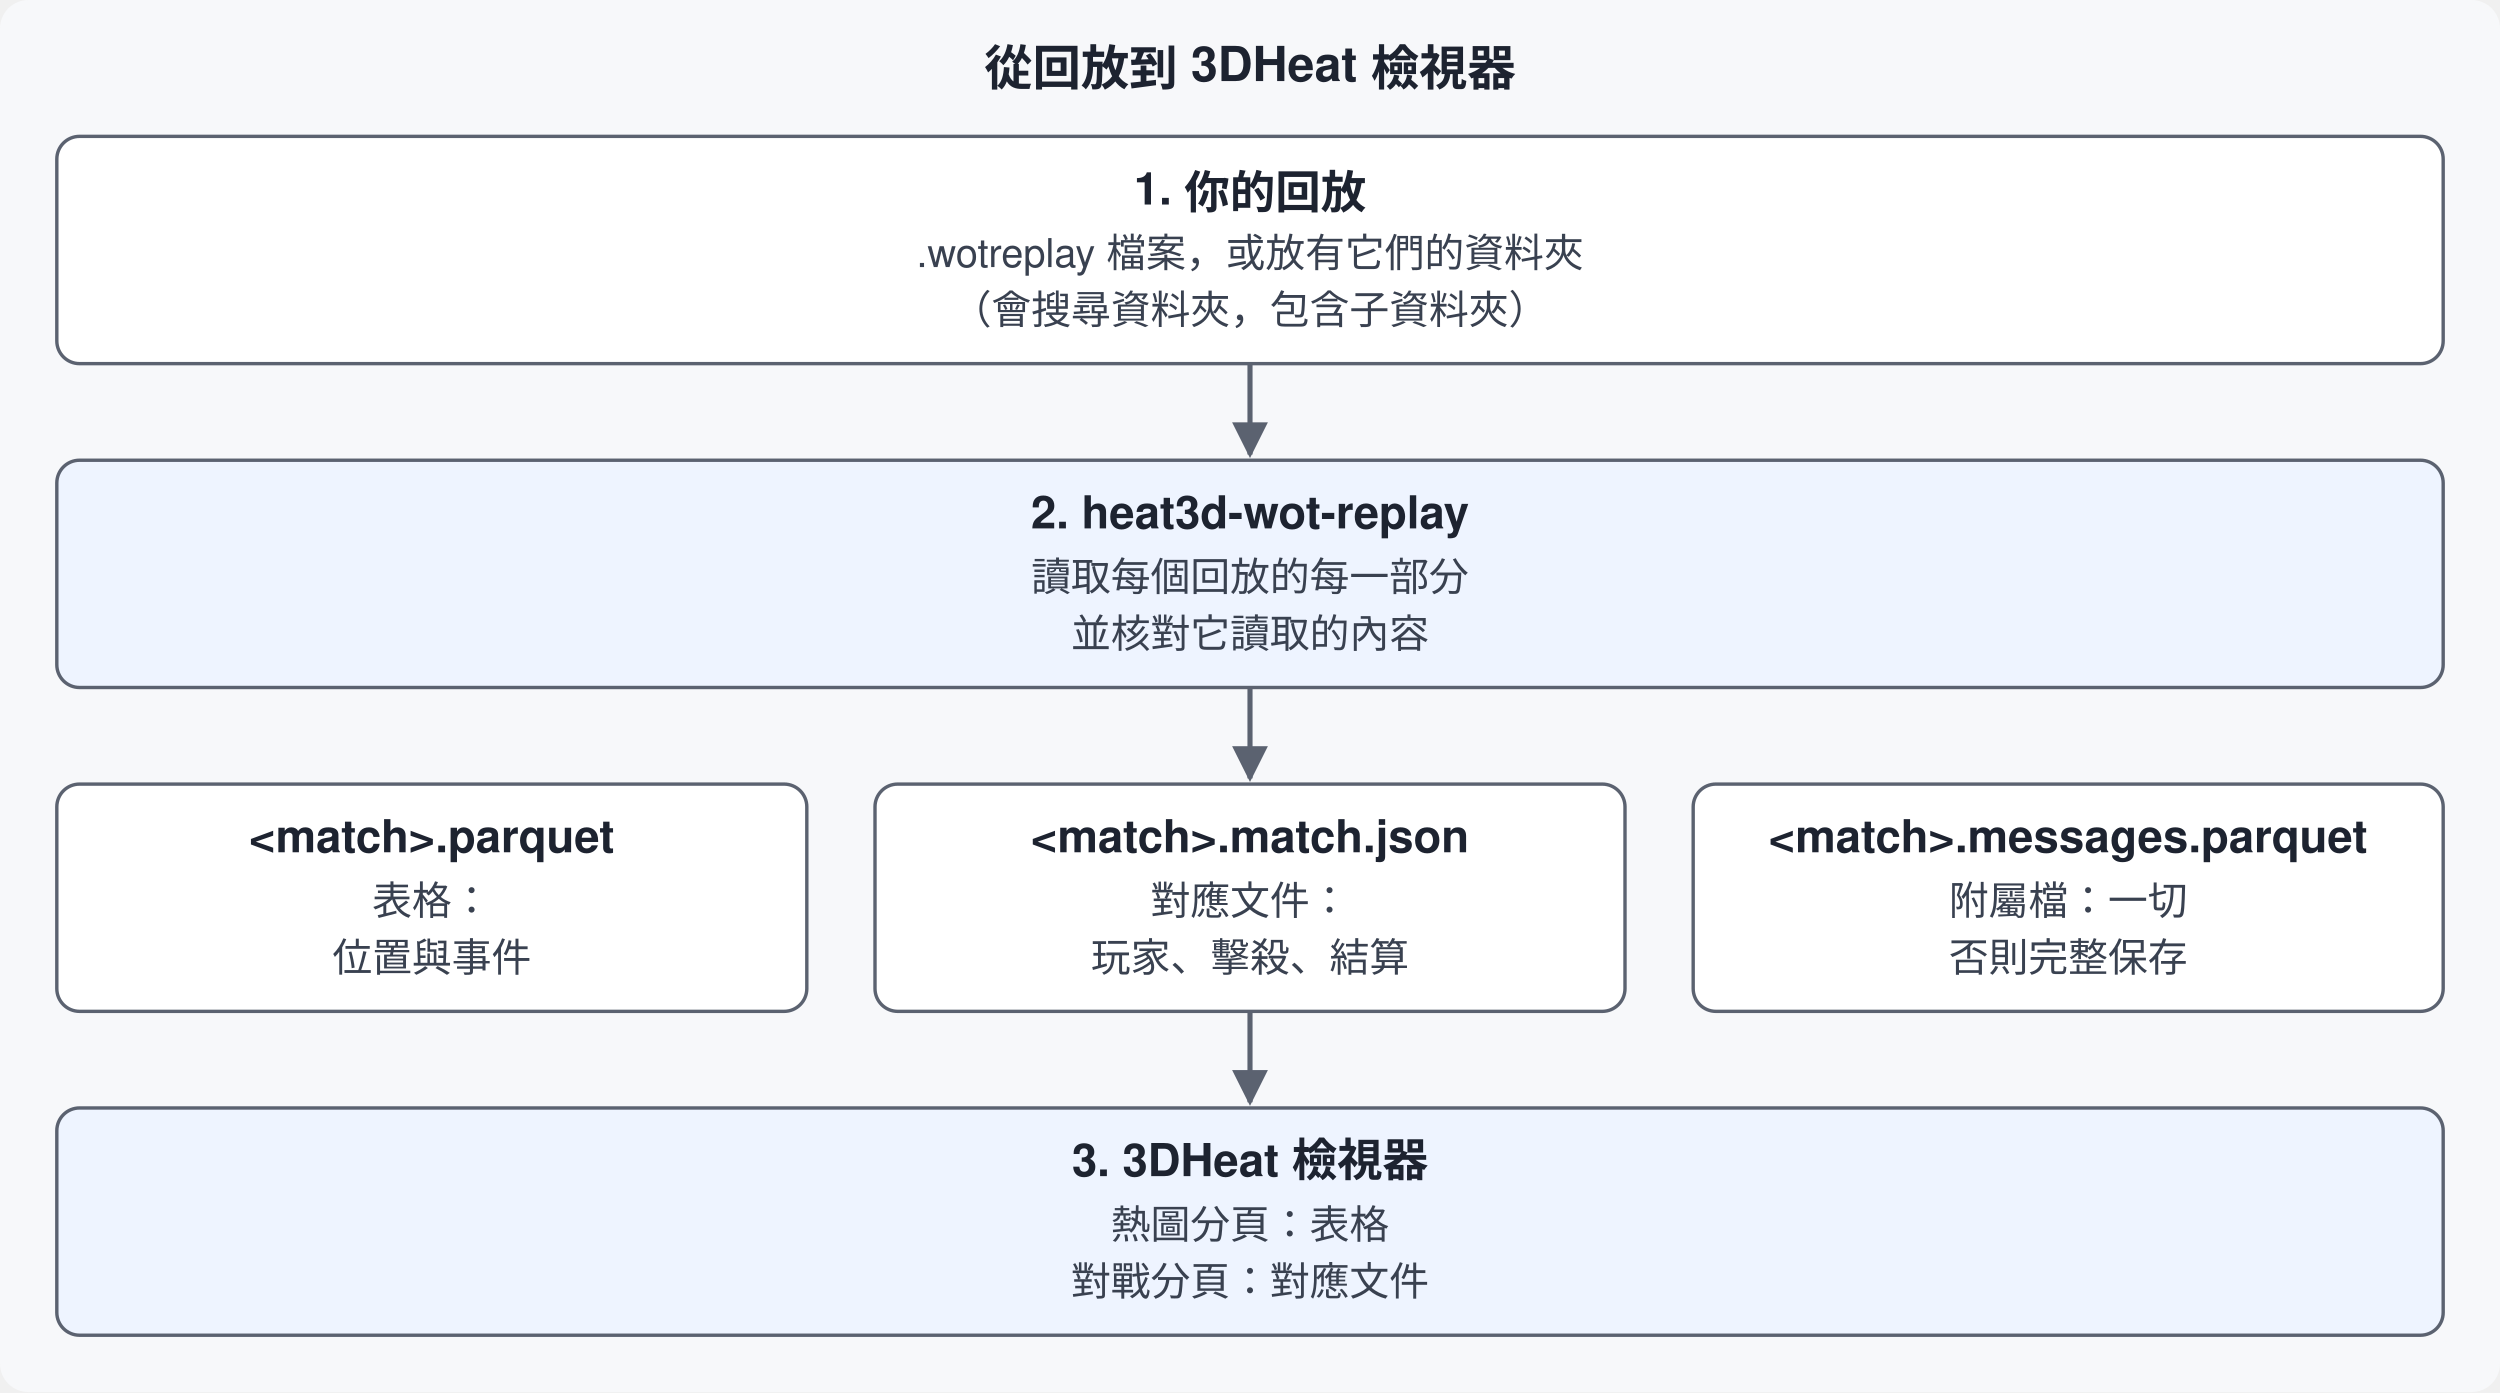
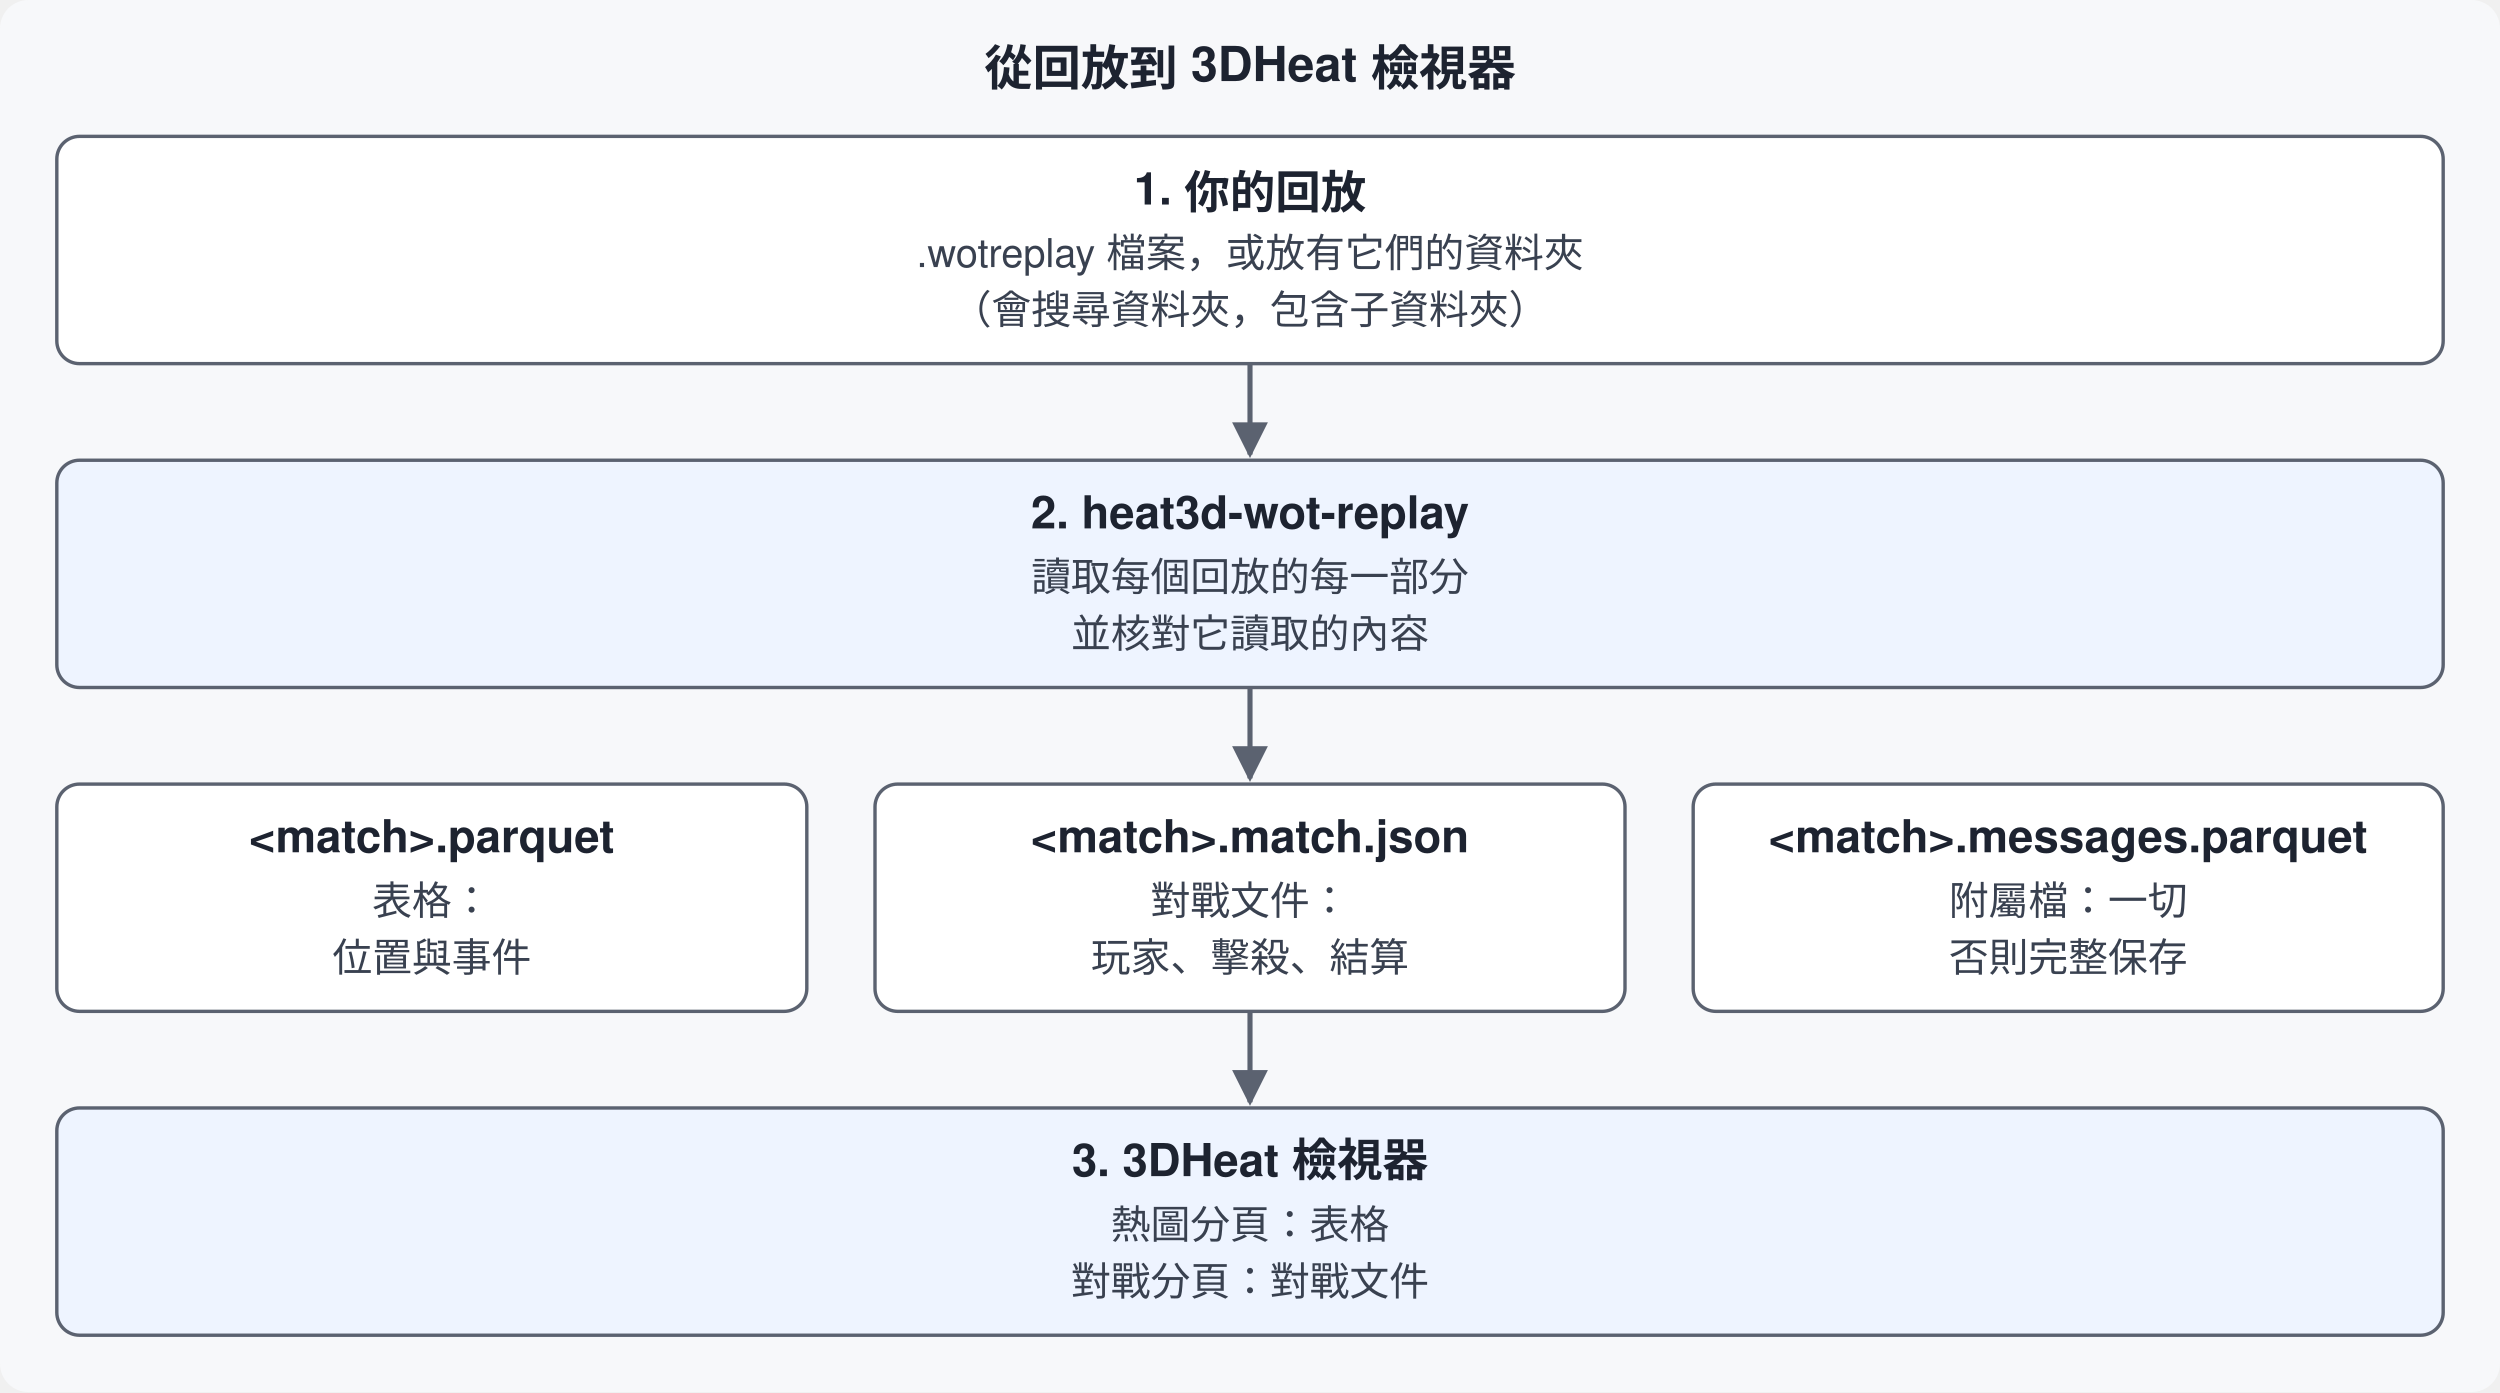
<svg xmlns="http://www.w3.org/2000/svg" width="880" height="490" viewBox="0 0 880 490" role="img" aria-label="From a replay to the 3DHeat viewer">
  <defs>
    <marker id="a" viewBox="0 0 10 10" refX="9" refY="5" markerWidth="7" markerHeight="7" orient="auto">
      <path d="M0,0 L10,5 L0,10 z" fill="#5b6270" />
    </marker>
  </defs>
  <rect width="880" height="490" rx="10" fill="#f7f8fa" />
  <text x="440" y="30" font-family="Segoe UI,Helvetica,Arial,sans-serif" font-size="17" font-weight="600" text-anchor="middle" fill="#1d2330">從回放到 3DHeat 檢視器</text>
  <rect x="20" y="48" width="840" height="80" rx="8" fill="#ffffff" stroke="#5b6270" stroke-width="1.2" />
  <text x="440" y="72" font-family="Segoe UI,Helvetica,Arial,sans-serif" font-size="16" font-weight="600" text-anchor="middle" fill="#1d2330">1. 你的回放</text>
  <text x="440" y="94" font-family="Segoe UI,Helvetica,Arial,sans-serif" font-size="14" text-anchor="middle" fill="#394150">.wotreplay 檔案，或放有它們的資料夾</text>
  <text x="440" y="114" font-family="Segoe UI,Helvetica,Arial,sans-serif" font-size="14" text-anchor="middle" fill="#394150">（會搜尋資料夾，包含子資料夾）</text>
  <line x1="440" y1="128" x2="440" y2="160" stroke="#5b6270" stroke-width="1.8" marker-end="url(#a)" />
  <rect x="20" y="162" width="840" height="80" rx="8" fill="#eef4ff" stroke="#5b6270" stroke-width="1.2" />
  <text x="440" y="186" font-family="Segoe UI,Helvetica,Arial,sans-serif" font-size="16" font-weight="600" text-anchor="middle" fill="#1d2330">2. heat3d-wot-replay</text>
  <text x="440" y="208" font-family="Segoe UI,Helvetica,Arial,sans-serif" font-size="14" text-anchor="middle" fill="#394150">讀取每個回放的每一部分</text>
  <text x="440" y="228" font-family="Segoe UI,Helvetica,Arial,sans-serif" font-size="14" text-anchor="middle" fill="#394150">並核對它讀取的內容</text>
  <line x1="440" y1="242" x2="440" y2="274" stroke="#5b6270" stroke-width="1.8" marker-end="url(#a)" />
  <rect x="20" y="276" width="264" height="80" rx="8" fill="#ffffff" stroke="#5b6270" stroke-width="1.2" />
  <text x="152" y="300" font-family="Segoe UI,Helvetica,Arial,sans-serif" font-size="16" font-weight="600" text-anchor="middle" fill="#1d2330">&lt;match&gt;.parquet</text>
  <text x="152" y="322" font-family="Segoe UI,Helvetica,Arial,sans-serif" font-size="14" text-anchor="middle" fill="#394150">表格：</text>
  <text x="152" y="342" font-family="Segoe UI,Helvetica,Arial,sans-serif" font-size="14" text-anchor="middle" fill="#394150">位置與事件</text>
  <rect x="308" y="276" width="264" height="80" rx="8" fill="#ffffff" stroke="#5b6270" stroke-width="1.2" />
  <text x="440" y="300" font-family="Segoe UI,Helvetica,Arial,sans-serif" font-size="16" font-weight="600" text-anchor="middle" fill="#1d2330">&lt;match&gt;.match.json</text>
-   <text x="440" y="322" font-family="Segoe UI,Helvetica,Arial,sans-serif" font-size="14" text-anchor="middle" fill="#394150">對應文件：</text>
+   <text x="440" y="322" font-family="Segoe UI,Helvetica,Arial,sans-serif" font-size="14" text-anchor="middle" fill="#394150">對戰文件：</text>
  <text x="440" y="342" font-family="Segoe UI,Helvetica,Arial,sans-serif" font-size="14" text-anchor="middle" fill="#394150">玩家、擊殺、結算</text>
  <rect x="596" y="276" width="264" height="80" rx="8" fill="#ffffff" stroke="#5b6270" stroke-width="1.2" />
  <text x="728" y="300" font-family="Segoe UI,Helvetica,Arial,sans-serif" font-size="16" font-weight="600" text-anchor="middle" fill="#1d2330">&lt;match&gt;.messages.parquet</text>
  <text x="728" y="322" font-family="Segoe UI,Helvetica,Arial,sans-serif" font-size="14" text-anchor="middle" fill="#394150">附屬檔：一切</text>
  <text x="728" y="342" font-family="Segoe UI,Helvetica,Arial,sans-serif" font-size="14" text-anchor="middle" fill="#394150">否則完整保存</text>
  <line x1="440" y1="356" x2="440" y2="388" stroke="#5b6270" stroke-width="1.8" marker-end="url(#a)" />
  <rect x="20" y="390" width="840" height="80" rx="8" fill="#eef4ff" stroke="#5b6270" stroke-width="1.2" />
  <text x="440" y="414" font-family="Segoe UI,Helvetica,Arial,sans-serif" font-size="16" font-weight="600" text-anchor="middle" fill="#1d2330">3. 3DHeat 檢視器</text>
  <text x="440" y="436" font-family="Segoe UI,Helvetica,Arial,sans-serif" font-size="14" text-anchor="middle" fill="#394150">熱圖分頁：表格</text>
-   <text x="440" y="456" font-family="Segoe UI,Helvetica,Arial,sans-serif" font-size="14" text-anchor="middle" fill="#394150">對戰分頁：對應文件</text>
+   <text x="440" y="456" font-family="Segoe UI,Helvetica,Arial,sans-serif" font-size="14" text-anchor="middle" fill="#394150">對戰分頁：對戰文件</text>
</svg>
